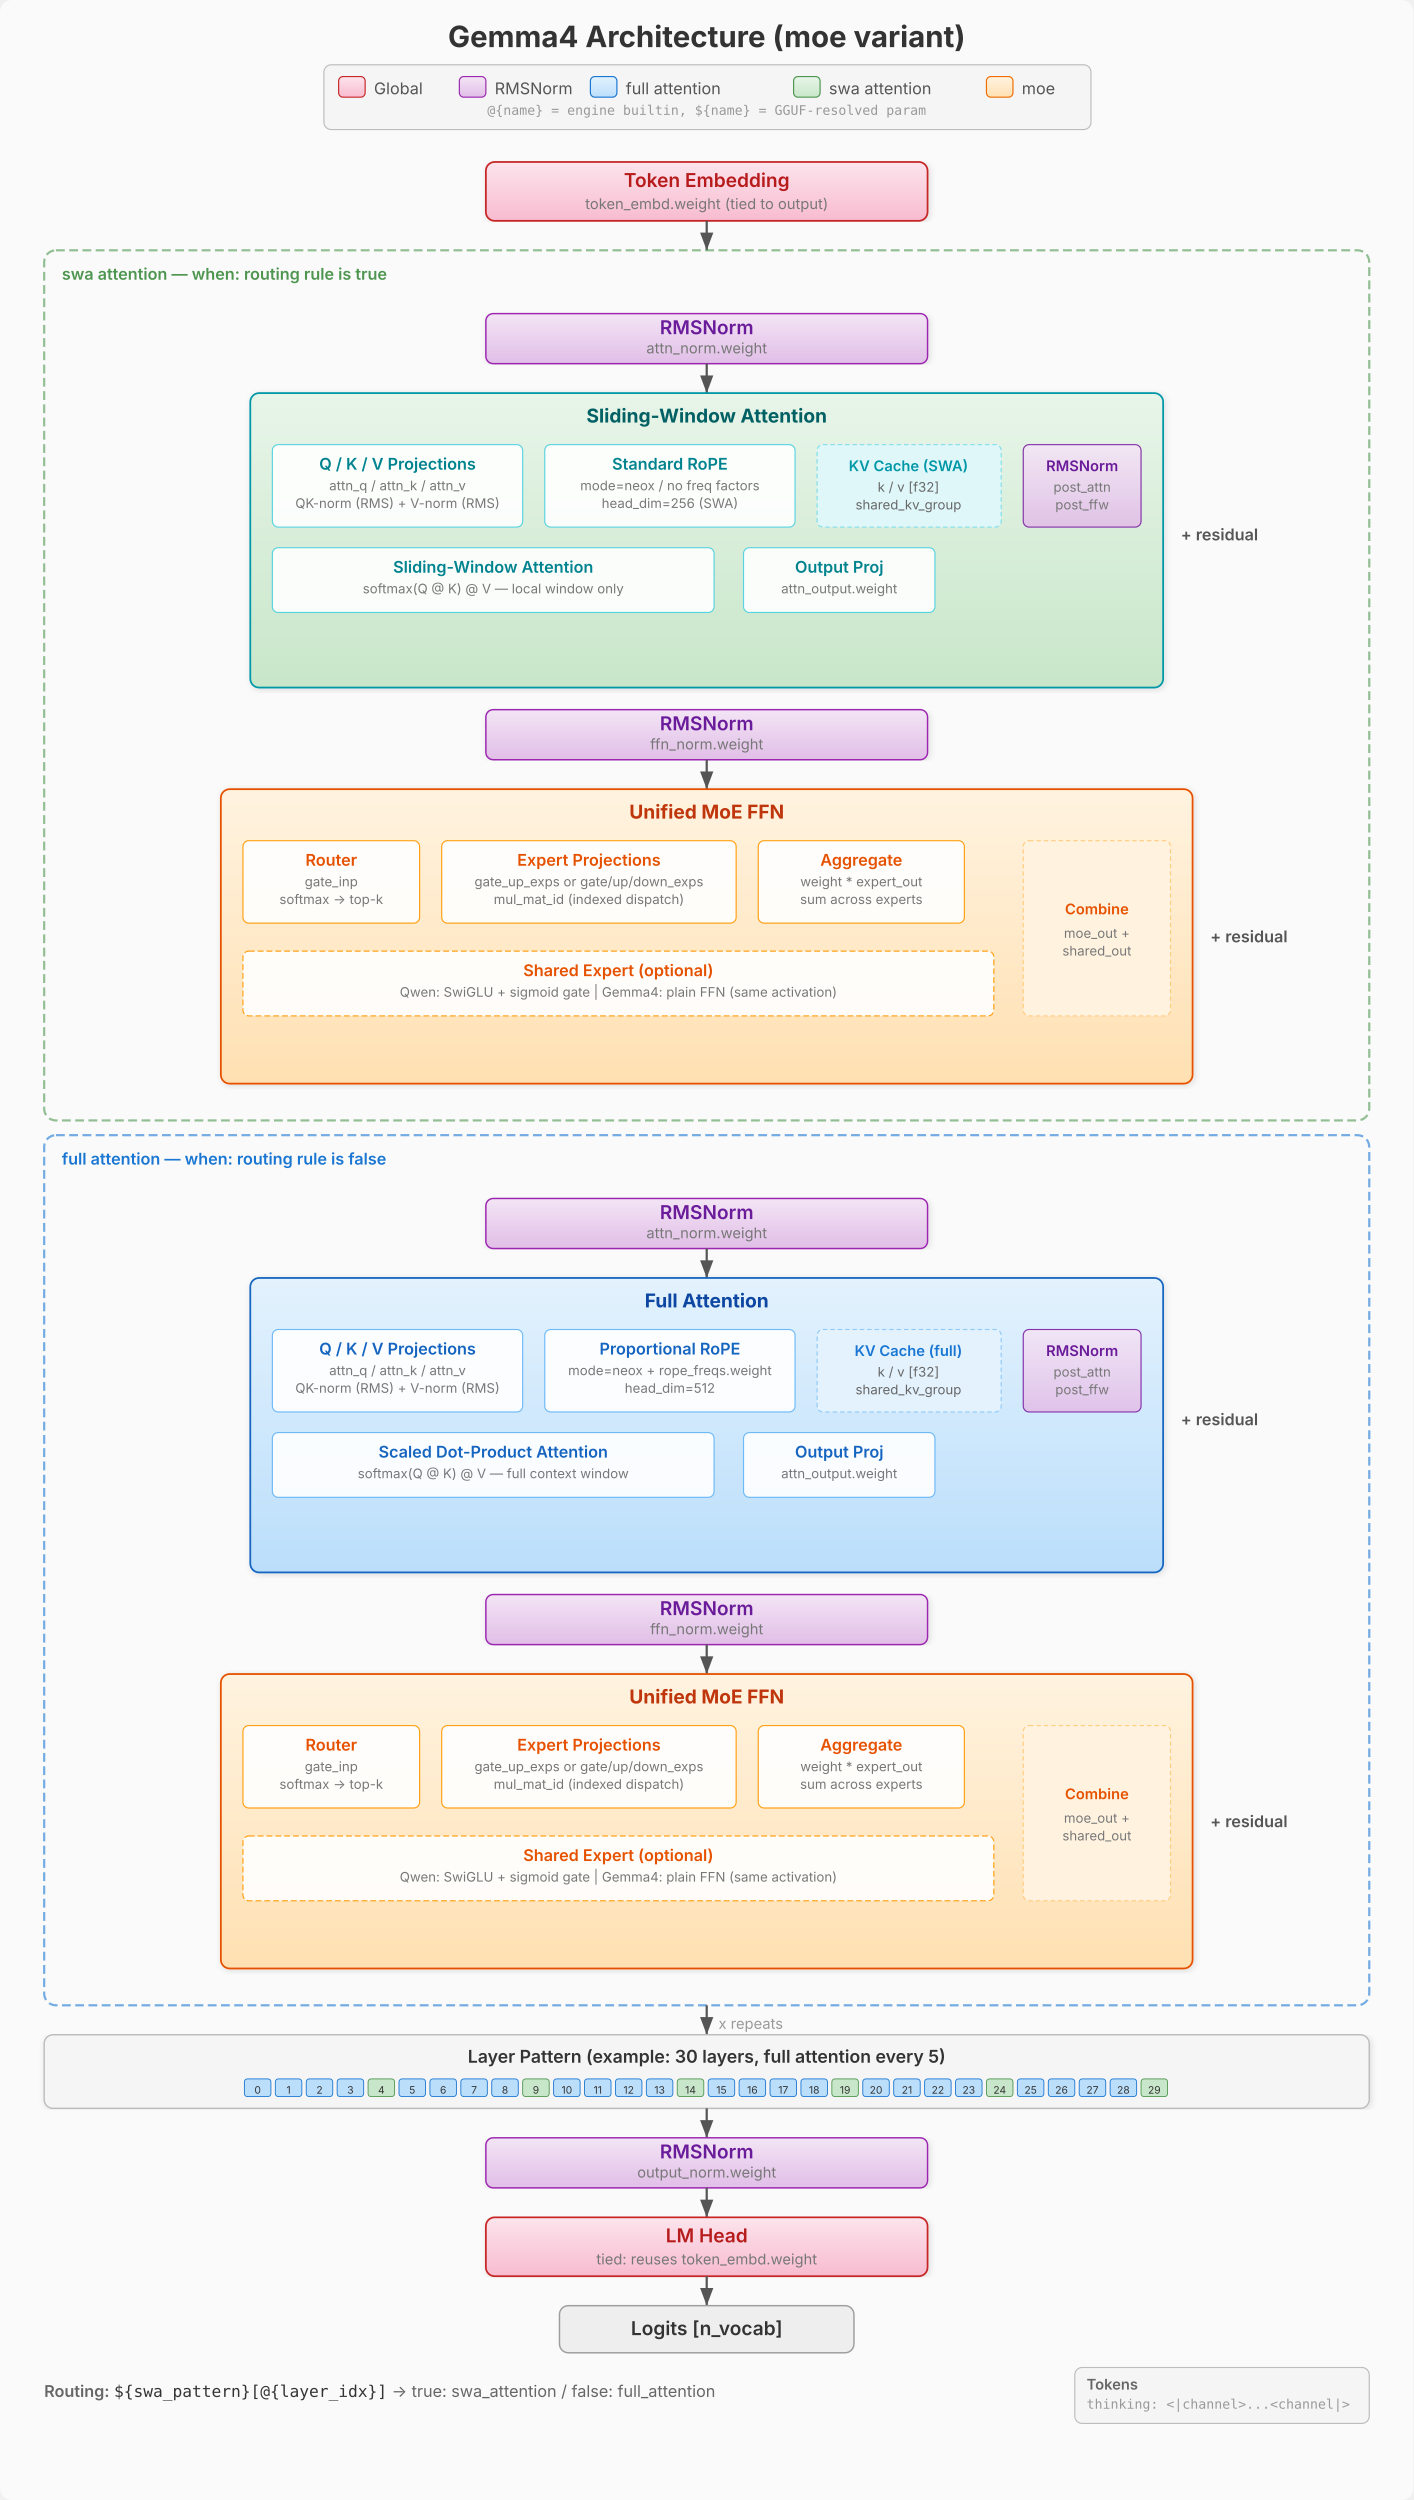
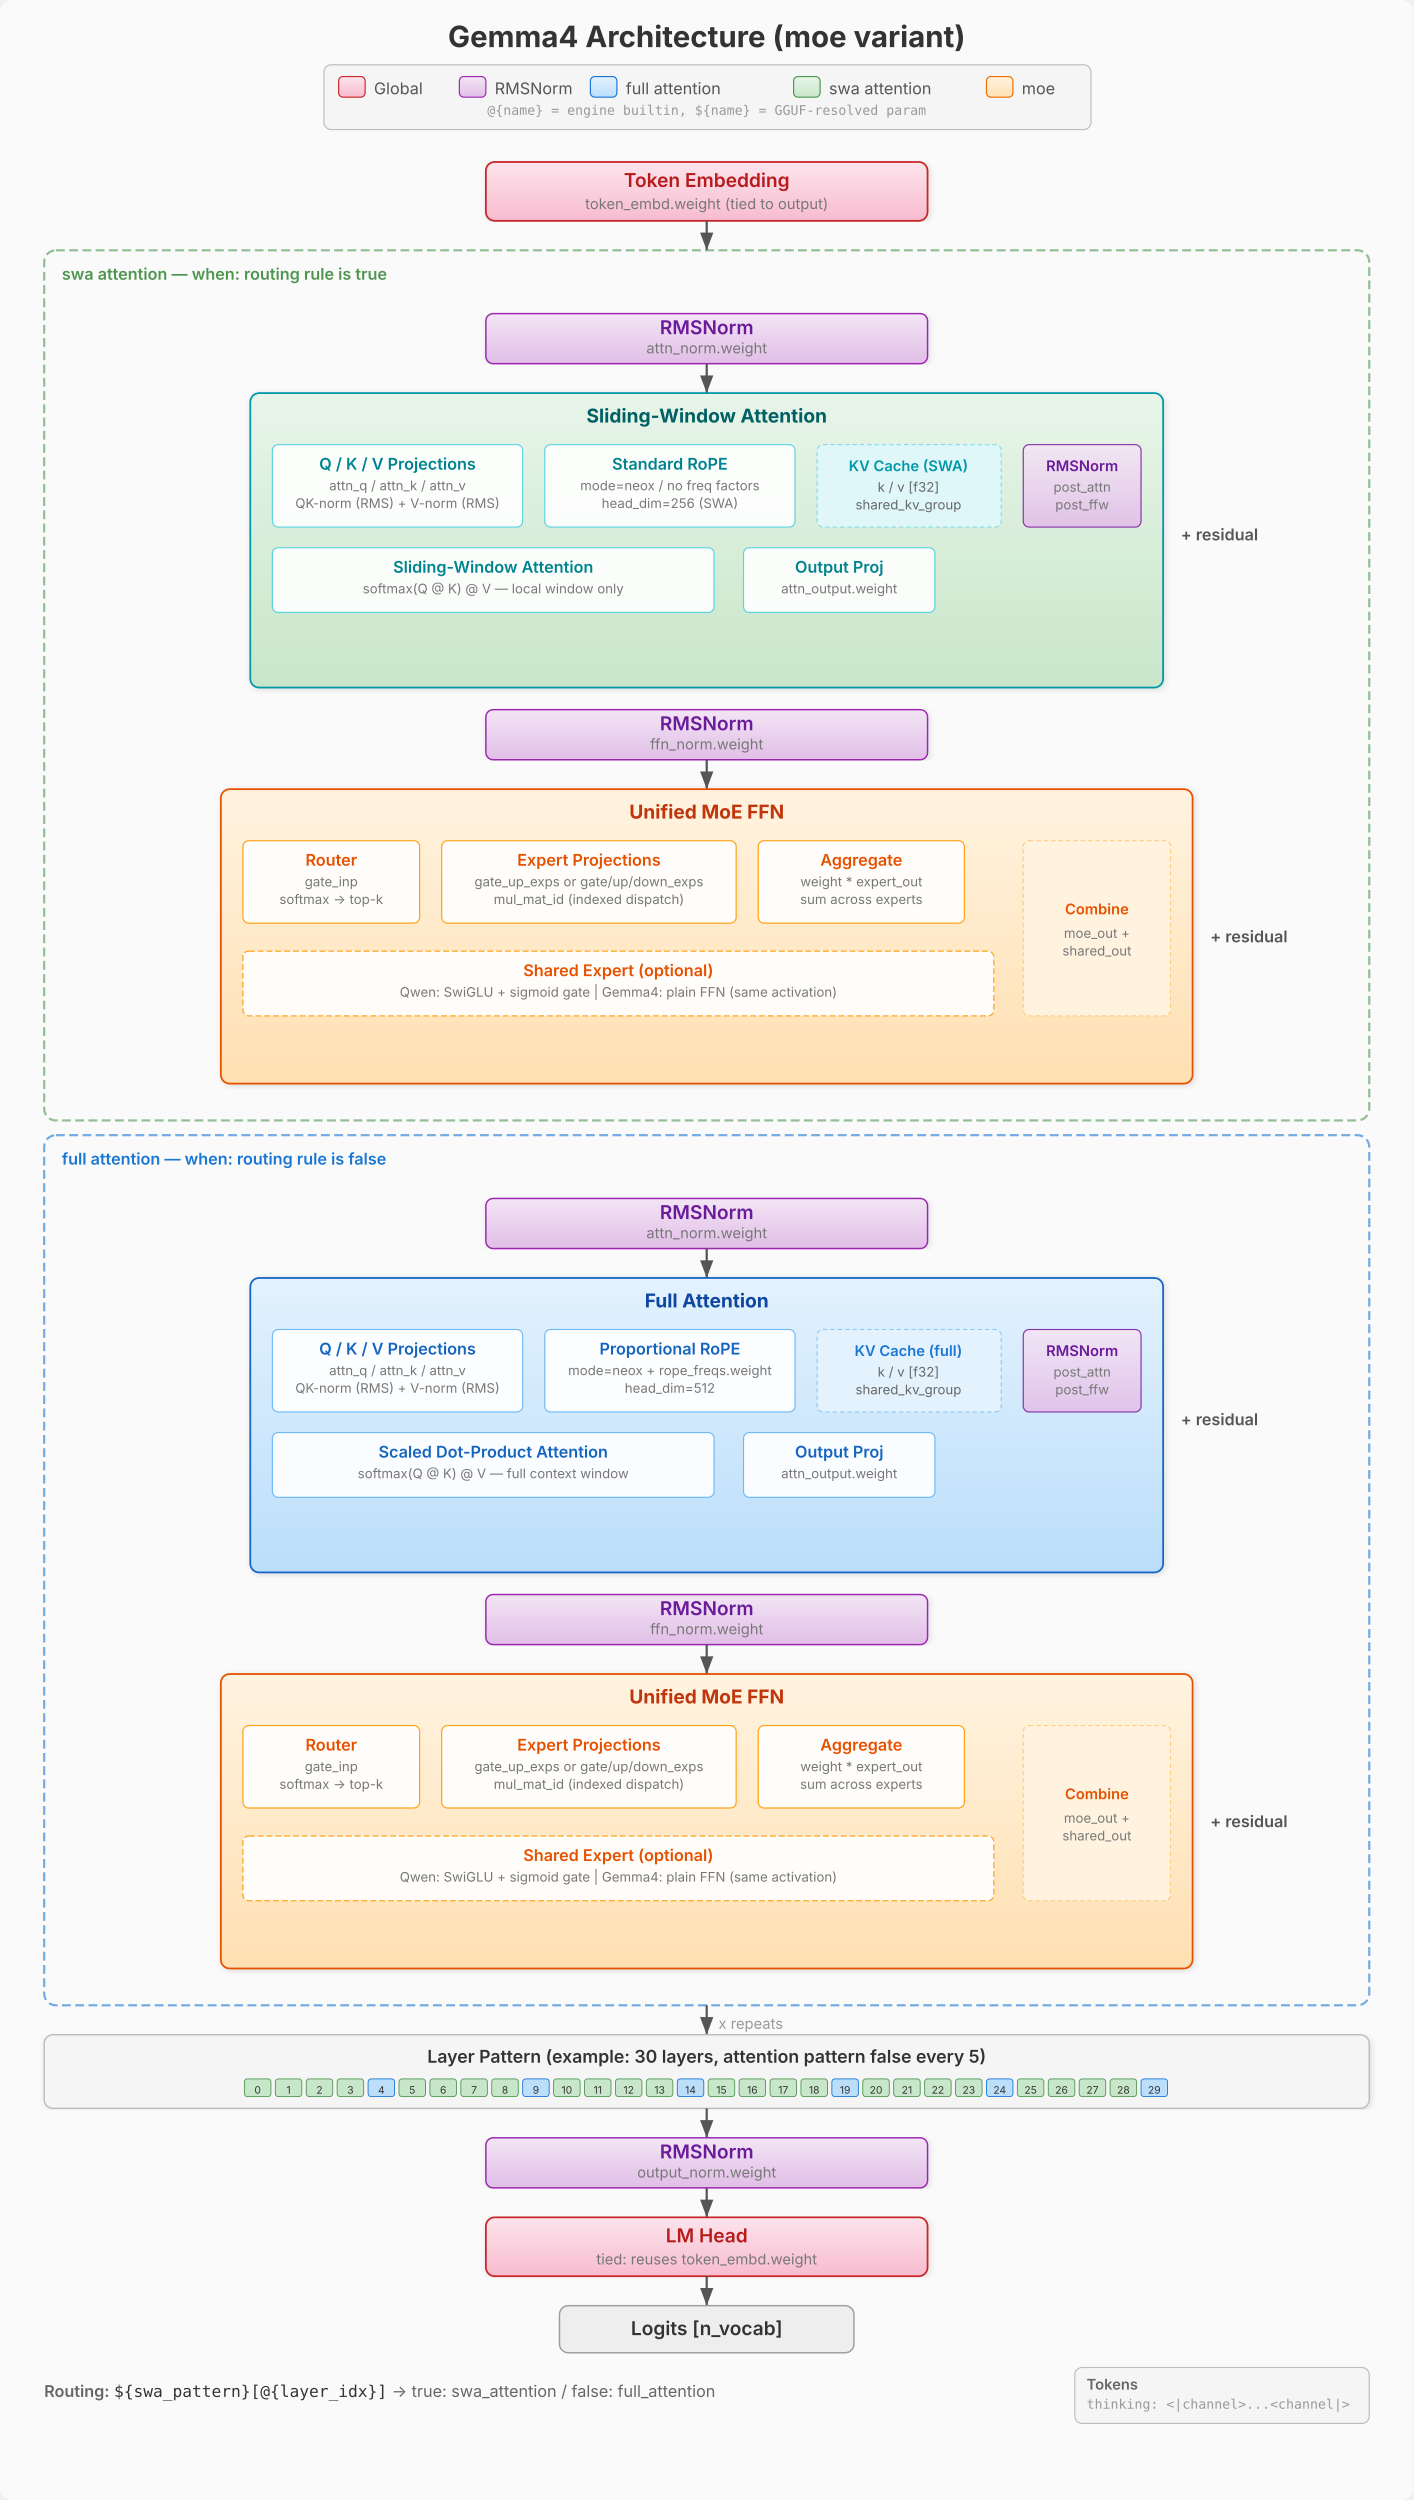
<svg xmlns="http://www.w3.org/2000/svg" viewBox="0 0 960 1698" font-family="system-ui, -apple-system, sans-serif" font-size="13">
  <defs>
    <marker id="arrow" markerWidth="8" markerHeight="6" refX="8" refY="3" orient="auto">
      <path d="M0,0 L8,3 L0,6" fill="#555555" />
    </marker>
    <linearGradient id="ssmGrad" x1="0" y1="0" x2="0" y2="1">
      <stop offset="0%" stop-color="#e8f5e9" />
      <stop offset="100%" stop-color="#c8e6c9" />
    </linearGradient>
    <linearGradient id="attnGrad" x1="0" y1="0" x2="0" y2="1">
      <stop offset="0%" stop-color="#e3f2fd" />
      <stop offset="100%" stop-color="#bbdefb" />
    </linearGradient>
    <linearGradient id="swaGrad" x1="0" y1="0" x2="0" y2="1">
      <stop offset="0%" stop-color="#e8f5e9" />
      <stop offset="100%" stop-color="#c8e6c9" />
    </linearGradient>
    <linearGradient id="ffnGrad" x1="0" y1="0" x2="0" y2="1">
      <stop offset="0%" stop-color="#fff3e0" />
      <stop offset="100%" stop-color="#ffe0b2" />
    </linearGradient>
    <linearGradient id="normGrad" x1="0" y1="0" x2="0" y2="1">
      <stop offset="0%" stop-color="#f3e5f5" />
      <stop offset="100%" stop-color="#e1bee7" />
    </linearGradient>
    <linearGradient id="globalGrad" x1="0" y1="0" x2="0" y2="1">
      <stop offset="0%" stop-color="#fce4ec" />
      <stop offset="100%" stop-color="#f8bbd0" />
    </linearGradient>
    <filter id="shadow" x="-2%" y="-2%" width="104%" height="104%">
      <feDropShadow dx="1" dy="1" stdDeviation="2" flood-opacity="0.12" />
    </filter>
    <g id="block_full_attention">
      <g>
        <rect width="620" height="200" rx="6" fill="url(#attnGrad)" stroke="#1565c0" stroke-width="1.2" filter="url(#shadow)" />
        <text x="310" y="20" text-anchor="middle" font-weight="700" font-size="13" fill="#0d47a1">Full Attention</text>
        <g transform="translate(15, 35)">
          <rect width="170" height="56" rx="4" fill="#fff" stroke="#64b5f6" stroke-width="0.8" opacity="0.9" />
          <text x="85" y="17" text-anchor="middle" font-size="11" font-weight="600" fill="#1565c0">Q / K / V Projections</text>
          <text x="85" y="31" text-anchor="middle" font-size="9" fill="#777">attn_q / attn_k / attn_v</text>
          <text x="85" y="43" text-anchor="middle" font-size="9" fill="#777">QK-norm (RMS) + V-norm (RMS)</text>
        </g>
        <g transform="translate(200, 35)">
          <rect width="170" height="56" rx="4" fill="#fff" stroke="#64b5f6" stroke-width="0.8" opacity="0.9" />
          <text x="85" y="17" text-anchor="middle" font-size="11" font-weight="600" fill="#1565c0">Proportional RoPE</text>
          <text x="85" y="31" text-anchor="middle" font-size="9" fill="#777">mode=neox + rope_freqs.weight</text>
          <text x="85" y="43" text-anchor="middle" font-size="9" fill="#777">head_dim=512</text>
        </g>
        <g transform="translate(15, 105)">
          <rect width="300" height="44" rx="4" fill="#fff" stroke="#64b5f6" stroke-width="0.8" opacity="0.9" />
          <text x="150" y="17" text-anchor="middle" font-size="11" font-weight="600" fill="#1565c0">Scaled Dot-Product Attention</text>
          <text x="150" y="31" text-anchor="middle" font-size="9" fill="#777">softmax(Q @ K) @ V — full context window</text>
        </g>
        <g transform="translate(335, 105)">
          <rect width="130" height="44" rx="4" fill="#fff" stroke="#64b5f6" stroke-width="0.8" opacity="0.9" />
          <text x="65" y="17" text-anchor="middle" font-size="11" font-weight="600" fill="#1565c0">Output Proj</text>
          <text x="65" y="31" text-anchor="middle" font-size="9" fill="#777">attn_output.weight</text>
        </g>
        <g transform="translate(385, 35)">
          <rect width="125" height="56" rx="4" fill="#e3f2fd" stroke="#90caf9" stroke-width="0.8" stroke-dasharray="3,2" />
          <text x="62" y="18" text-anchor="middle" font-size="10" font-weight="600" fill="#1976d2">KV Cache (full)</text>
          <text x="62" y="32" text-anchor="middle" font-size="9" fill="#666">k / v [f32]</text>
          <text x="62" y="44" text-anchor="middle" font-size="9" fill="#666">shared_kv_group</text>
        </g>
        <g transform="translate(525, 35)">
          <rect width="80" height="56" rx="4" fill="url(#normGrad)" stroke="#7b1fa2" stroke-width="0.8" opacity="0.9" />
          <text x="40" y="18" text-anchor="middle" font-size="10" font-weight="600" fill="#6a1b9a">RMSNorm</text>
          <text x="40" y="32" text-anchor="middle" font-size="9" fill="#777">post_attn</text>
          <text x="40" y="44" text-anchor="middle" font-size="9" fill="#777">post_ffw</text>
        </g>
      </g>
    </g>
    <g id="block_swa_attention">
      <g>
        <rect width="620" height="200" rx="6" fill="url(#swaGrad)" stroke="#0097A7" stroke-width="1.2" filter="url(#shadow)" />
        <text x="310" y="20" text-anchor="middle" font-weight="700" font-size="13" fill="#006064">Sliding-Window Attention</text>
        <g transform="translate(15, 35)">
          <rect width="170" height="56" rx="4" fill="#fff" stroke="#4dd0e1" stroke-width="0.8" opacity="0.9" />
          <text x="85" y="17" text-anchor="middle" font-size="11" font-weight="600" fill="#00838f">Q / K / V Projections</text>
          <text x="85" y="31" text-anchor="middle" font-size="9" fill="#777">attn_q / attn_k / attn_v</text>
          <text x="85" y="43" text-anchor="middle" font-size="9" fill="#777">QK-norm (RMS) + V-norm (RMS)</text>
        </g>
        <g transform="translate(200, 35)">
          <rect width="170" height="56" rx="4" fill="#fff" stroke="#4dd0e1" stroke-width="0.8" opacity="0.9" />
          <text x="85" y="17" text-anchor="middle" font-size="11" font-weight="600" fill="#00838f">Standard RoPE</text>
          <text x="85" y="31" text-anchor="middle" font-size="9" fill="#777">mode=neox / no freq factors</text>
          <text x="85" y="43" text-anchor="middle" font-size="9" fill="#777">head_dim=256 (SWA)</text>
        </g>
        <g transform="translate(15, 105)">
          <rect width="300" height="44" rx="4" fill="#fff" stroke="#4dd0e1" stroke-width="0.8" opacity="0.9" />
          <text x="150" y="17" text-anchor="middle" font-size="11" font-weight="600" fill="#00838f">Sliding-Window Attention</text>
          <text x="150" y="31" text-anchor="middle" font-size="9" fill="#777">softmax(Q @ K) @ V — local window only</text>
        </g>
        <g transform="translate(335, 105)">
          <rect width="130" height="44" rx="4" fill="#fff" stroke="#4dd0e1" stroke-width="0.8" opacity="0.9" />
          <text x="65" y="17" text-anchor="middle" font-size="11" font-weight="600" fill="#00838f">Output Proj</text>
          <text x="65" y="31" text-anchor="middle" font-size="9" fill="#777">attn_output.weight</text>
        </g>
        <g transform="translate(385, 35)">
          <rect width="125" height="56" rx="4" fill="#e0f7fa" stroke="#80deea" stroke-width="0.8" stroke-dasharray="3,2" />
          <text x="62" y="18" text-anchor="middle" font-size="10" font-weight="600" fill="#0097A7">KV Cache (SWA)</text>
          <text x="62" y="32" text-anchor="middle" font-size="9" fill="#666">k / v [f32]</text>
          <text x="62" y="44" text-anchor="middle" font-size="9" fill="#666">shared_kv_group</text>
        </g>
        <g transform="translate(525, 35)">
          <rect width="80" height="56" rx="4" fill="url(#normGrad)" stroke="#7b1fa2" stroke-width="0.8" opacity="0.9" />
          <text x="40" y="18" text-anchor="middle" font-size="10" font-weight="600" fill="#6a1b9a">RMSNorm</text>
          <text x="40" y="32" text-anchor="middle" font-size="9" fill="#777">post_attn</text>
          <text x="40" y="44" text-anchor="middle" font-size="9" fill="#777">post_ffw</text>
        </g>
      </g>
    </g>
    <g id="block_moe">
      <g>
        <rect width="660" height="200" rx="6" fill="url(#ffnGrad)" stroke="#e65100" stroke-width="1.2" filter="url(#shadow)" />
        <text x="330" y="20" text-anchor="middle" font-weight="700" font-size="13" fill="#bf360c">Unified MoE FFN</text>
        <g transform="translate(15, 35)">
          <rect width="120" height="56" rx="4" fill="#fff" stroke="#ff9800" stroke-width="0.8" opacity="0.9" />
          <text x="60" y="17" text-anchor="middle" font-size="11" font-weight="600" fill="#e65100">Router</text>
          <text x="60" y="31" text-anchor="middle" font-size="9" fill="#777">gate_inp</text>
          <text x="60" y="43" text-anchor="middle" font-size="9" fill="#777">softmax -&gt; top-k</text>
        </g>
        <g transform="translate(150, 35)">
          <rect width="200" height="56" rx="4" fill="#fff" stroke="#ff9800" stroke-width="0.8" opacity="0.9" />
          <text x="100" y="17" text-anchor="middle" font-size="11" font-weight="600" fill="#e65100">Expert Projections</text>
          <text x="100" y="31" text-anchor="middle" font-size="9" fill="#777">gate_up_exps or gate/up/down_exps</text>
          <text x="100" y="43" text-anchor="middle" font-size="9" fill="#777">mul_mat_id (indexed dispatch)</text>
        </g>
        <g transform="translate(365, 35)">
          <rect width="140" height="56" rx="4" fill="#fff" stroke="#ff9800" stroke-width="0.8" opacity="0.9" />
          <text x="70" y="17" text-anchor="middle" font-size="11" font-weight="600" fill="#e65100">Aggregate</text>
          <text x="70" y="31" text-anchor="middle" font-size="9" fill="#777">weight * expert_out</text>
          <text x="70" y="43" text-anchor="middle" font-size="9" fill="#777">sum across experts</text>
        </g>
        <g transform="translate(15, 110)">
          <rect width="510" height="44" rx="4" fill="#fff" stroke="#ff9800" stroke-width="0.8" opacity="0.9" stroke-dasharray="4,2" />
          <text x="255" y="17" text-anchor="middle" font-size="11" font-weight="600" fill="#e65100">Shared Expert (optional)</text>
          <text x="255" y="31" text-anchor="middle" font-size="9" fill="#777">Qwen: SwiGLU + sigmoid gate | Gemma4: plain FFN (same activation)</text>
        </g>
        <g transform="translate(545, 35)">
          <rect width="100" height="119" rx="4" fill="#fff3e0" stroke="#ffcc80" stroke-width="0.8" stroke-dasharray="3,2" />
          <text x="50" y="50" text-anchor="middle" font-size="10" font-weight="600" fill="#e65100">Combine</text>
          <text x="50" y="66" text-anchor="middle" font-size="9" fill="#777">moe_out +</text>
          <text x="50" y="78" text-anchor="middle" font-size="9" fill="#777">shared_out</text>
        </g>
      </g>
    </g>
  </defs>
  <rect width="960" height="1698" fill="#fafafa" rx="8" />
  <text x="480" y="32" text-anchor="middle" font-size="20" font-weight="bold" fill="#333333">Gemma4 Architecture (moe variant)</text>
  <rect x="220" y="44" width="521" height="44" rx="5" fill="#f5f5f5" stroke="#bdbdbd" stroke-width="0.8" />
  <g transform="translate(230, 52)">
    <rect x="0" width="18" height="14" rx="3" fill="url(#globalGrad)" stroke="#C62828" stroke-width="0.8" />
    <text x="24" y="12" font-size="11" fill="#555555">Global</text>
    <rect x="82" width="18" height="14" rx="3" fill="url(#normGrad)" stroke="#9C27B0" stroke-width="0.8" />
    <text x="106" y="12" font-size="11" fill="#555555">RMSNorm</text>
    <rect x="171" width="18" height="14" rx="3" fill="url(#attnGrad)" stroke="#1976D2" stroke-width="0.8" />
    <text x="195" y="12" font-size="11" fill="#555555">full attention</text>
    <rect x="309" width="18" height="14" rx="3" fill="url(#swaGrad)" stroke="#4E9650" stroke-width="0.8" />
    <text x="333" y="12" font-size="11" fill="#555555">swa attention</text>
    <rect x="440" width="18" height="14" rx="3" fill="url(#ffnGrad)" stroke="#EF6C00" stroke-width="0.8" />
    <text x="464" y="12" font-size="11" fill="#555555">moe</text>
  </g>
  <text x="480" y="78" text-anchor="middle" font-size="9" fill="#999999" font-family="monospace">@{name} = engine builtin, ${name} = GGUF-resolved param</text>
  <g transform="translate(330, 110)">
    <rect width="300" height="40" rx="6" fill="url(#globalGrad)" stroke="#C62828" stroke-width="1.2" filter="url(#shadow)" />
    <text x="150" y="17" text-anchor="middle" font-weight="600" fill="#b71c1c">Token Embedding</text>
    <text x="150" y="32" text-anchor="middle" font-size="10" fill="#777777">token_embd.weight (tied to output)</text>
  </g>
  <line x1="480" y1="150" x2="480" y2="170" stroke="#555555" stroke-width="1.5" marker-end="url(#arrow)" />
  <rect x="30" y="170" width="900" height="591" rx="8" fill="none" stroke="#4E9650" stroke-width="1.5" stroke-dasharray="6,3" opacity="0.6" />
  <text x="42" y="190" font-size="11" font-weight="600" fill="#4E9650">swa attention — when: routing rule is true</text>
  <g transform="translate(330, 213)">
    <rect width="300" height="34" rx="5" fill="url(#normGrad)" stroke="#9C27B0" stroke-width="1" filter="url(#shadow)" />
    <text x="150" y="14" text-anchor="middle" font-weight="600" fill="#6a1b9a">RMSNorm</text>
    <text x="150" y="27" text-anchor="middle" font-size="10" fill="#777777">attn_norm.weight</text>
  </g>
  <line x1="480" y1="247" x2="480" y2="267" stroke="#555555" stroke-width="1.5" marker-end="url(#arrow)" />
  <use href="#block_swa_attention" transform="translate(170, 267)" />
  <text x="802" y="367" font-size="11" fill="#555555" font-weight="600">+ residual</text>
  <g transform="translate(330, 482)">
    <rect width="300" height="34" rx="5" fill="url(#normGrad)" stroke="#9C27B0" stroke-width="1" filter="url(#shadow)" />
    <text x="150" y="14" text-anchor="middle" font-weight="600" fill="#6a1b9a">RMSNorm</text>
    <text x="150" y="27" text-anchor="middle" font-size="10" fill="#777777">ffn_norm.weight</text>
  </g>
  <line x1="480" y1="516" x2="480" y2="536" stroke="#555555" stroke-width="1.5" marker-end="url(#arrow)" />
  <use href="#block_moe" transform="translate(150, 536)" />
  <text x="822" y="640" font-size="11" fill="#555555" font-weight="600">+ residual</text>
  <rect x="30" y="771" width="900" height="591" rx="8" fill="none" stroke="#1976D2" stroke-width="1.5" stroke-dasharray="6,3" opacity="0.6" />
  <text x="42" y="791" font-size="11" font-weight="600" fill="#1976D2">full attention — when: routing rule is false</text>
  <g transform="translate(330, 814)">
    <rect width="300" height="34" rx="5" fill="url(#normGrad)" stroke="#9C27B0" stroke-width="1" filter="url(#shadow)" />
    <text x="150" y="14" text-anchor="middle" font-weight="600" fill="#6a1b9a">RMSNorm</text>
    <text x="150" y="27" text-anchor="middle" font-size="10" fill="#777777">attn_norm.weight</text>
  </g>
  <line x1="480" y1="848" x2="480" y2="868" stroke="#555555" stroke-width="1.5" marker-end="url(#arrow)" />
  <use href="#block_full_attention" transform="translate(170, 868)" />
  <text x="802" y="968" font-size="11" fill="#555555" font-weight="600">+ residual</text>
  <g transform="translate(330, 1083)">
    <rect width="300" height="34" rx="5" fill="url(#normGrad)" stroke="#9C27B0" stroke-width="1" filter="url(#shadow)" />
    <text x="150" y="14" text-anchor="middle" font-weight="600" fill="#6a1b9a">RMSNorm</text>
    <text x="150" y="27" text-anchor="middle" font-size="10" fill="#777777">ffn_norm.weight</text>
  </g>
  <line x1="480" y1="1117" x2="480" y2="1137" stroke="#555555" stroke-width="1.5" marker-end="url(#arrow)" />
  <use href="#block_moe" transform="translate(150, 1137)" />
  <text x="822" y="1241" font-size="11" fill="#555555" font-weight="600">+ residual</text>
  <line x1="480" y1="1362" x2="480" y2="1382" stroke="#555555" stroke-width="1.5" marker-end="url(#arrow)" />
  <text x="488" y="1378" font-size="10" fill="#999999">x repeats</text>
  <g transform="translate(30, 1382)">
    <rect width="900" height="50" rx="6" fill="#f5f5f5" stroke="#bdbdbd" stroke-width="1" filter="url(#shadow)" />
-     <text x="450" y="19" text-anchor="middle" font-size="12" font-weight="600" fill="#333333">Layer Pattern (example: 30 layers, full attention every 5)</text>
+     <text x="450" y="19" text-anchor="middle" font-size="12" font-weight="600" fill="#333333">Layer Pattern (example: 30 layers, attention pattern false every 5)</text>
    <g transform="translate(136, 30)">
-       <rect x="0" width="18" height="12" rx="2" fill="#bbdefb" stroke="#1976D2" stroke-width="0.6" />
+       <rect x="0" width="18" height="12" rx="2" fill="#c8e6c9" stroke="#4E9650" stroke-width="0.6" />
      <text x="9" y="10" text-anchor="middle" font-size="7" fill="#333333">0</text>
-       <rect x="21" width="18" height="12" rx="2" fill="#bbdefb" stroke="#1976D2" stroke-width="0.6" />
+       <rect x="21" width="18" height="12" rx="2" fill="#c8e6c9" stroke="#4E9650" stroke-width="0.6" />
      <text x="30" y="10" text-anchor="middle" font-size="7" fill="#333333">1</text>
-       <rect x="42" width="18" height="12" rx="2" fill="#bbdefb" stroke="#1976D2" stroke-width="0.6" />
+       <rect x="42" width="18" height="12" rx="2" fill="#c8e6c9" stroke="#4E9650" stroke-width="0.6" />
      <text x="51" y="10" text-anchor="middle" font-size="7" fill="#333333">2</text>
-       <rect x="63" width="18" height="12" rx="2" fill="#bbdefb" stroke="#1976D2" stroke-width="0.6" />
+       <rect x="63" width="18" height="12" rx="2" fill="#c8e6c9" stroke="#4E9650" stroke-width="0.6" />
      <text x="72" y="10" text-anchor="middle" font-size="7" fill="#333333">3</text>
-       <rect x="84" width="18" height="12" rx="2" fill="#c8e6c9" stroke="#4E9650" stroke-width="0.6" />
+       <rect x="84" width="18" height="12" rx="2" fill="#bbdefb" stroke="#1976D2" stroke-width="0.6" />
      <text x="93" y="10" text-anchor="middle" font-size="7" fill="#333333">4</text>
-       <rect x="105" width="18" height="12" rx="2" fill="#bbdefb" stroke="#1976D2" stroke-width="0.6" />
+       <rect x="105" width="18" height="12" rx="2" fill="#c8e6c9" stroke="#4E9650" stroke-width="0.6" />
      <text x="114" y="10" text-anchor="middle" font-size="7" fill="#333333">5</text>
-       <rect x="126" width="18" height="12" rx="2" fill="#bbdefb" stroke="#1976D2" stroke-width="0.6" />
+       <rect x="126" width="18" height="12" rx="2" fill="#c8e6c9" stroke="#4E9650" stroke-width="0.6" />
      <text x="135" y="10" text-anchor="middle" font-size="7" fill="#333333">6</text>
-       <rect x="147" width="18" height="12" rx="2" fill="#bbdefb" stroke="#1976D2" stroke-width="0.6" />
+       <rect x="147" width="18" height="12" rx="2" fill="#c8e6c9" stroke="#4E9650" stroke-width="0.6" />
      <text x="156" y="10" text-anchor="middle" font-size="7" fill="#333333">7</text>
-       <rect x="168" width="18" height="12" rx="2" fill="#bbdefb" stroke="#1976D2" stroke-width="0.6" />
+       <rect x="168" width="18" height="12" rx="2" fill="#c8e6c9" stroke="#4E9650" stroke-width="0.6" />
      <text x="177" y="10" text-anchor="middle" font-size="7" fill="#333333">8</text>
-       <rect x="189" width="18" height="12" rx="2" fill="#c8e6c9" stroke="#4E9650" stroke-width="0.6" />
+       <rect x="189" width="18" height="12" rx="2" fill="#bbdefb" stroke="#1976D2" stroke-width="0.6" />
      <text x="198" y="10" text-anchor="middle" font-size="7" fill="#333333">9</text>
-       <rect x="210" width="18" height="12" rx="2" fill="#bbdefb" stroke="#1976D2" stroke-width="0.6" />
+       <rect x="210" width="18" height="12" rx="2" fill="#c8e6c9" stroke="#4E9650" stroke-width="0.6" />
      <text x="219" y="10" text-anchor="middle" font-size="7" fill="#333333">10</text>
-       <rect x="231" width="18" height="12" rx="2" fill="#bbdefb" stroke="#1976D2" stroke-width="0.6" />
+       <rect x="231" width="18" height="12" rx="2" fill="#c8e6c9" stroke="#4E9650" stroke-width="0.6" />
      <text x="240" y="10" text-anchor="middle" font-size="7" fill="#333333">11</text>
-       <rect x="252" width="18" height="12" rx="2" fill="#bbdefb" stroke="#1976D2" stroke-width="0.6" />
+       <rect x="252" width="18" height="12" rx="2" fill="#c8e6c9" stroke="#4E9650" stroke-width="0.6" />
      <text x="261" y="10" text-anchor="middle" font-size="7" fill="#333333">12</text>
-       <rect x="273" width="18" height="12" rx="2" fill="#bbdefb" stroke="#1976D2" stroke-width="0.6" />
+       <rect x="273" width="18" height="12" rx="2" fill="#c8e6c9" stroke="#4E9650" stroke-width="0.6" />
      <text x="282" y="10" text-anchor="middle" font-size="7" fill="#333333">13</text>
-       <rect x="294" width="18" height="12" rx="2" fill="#c8e6c9" stroke="#4E9650" stroke-width="0.6" />
+       <rect x="294" width="18" height="12" rx="2" fill="#bbdefb" stroke="#1976D2" stroke-width="0.6" />
      <text x="303" y="10" text-anchor="middle" font-size="7" fill="#333333">14</text>
-       <rect x="315" width="18" height="12" rx="2" fill="#bbdefb" stroke="#1976D2" stroke-width="0.6" />
+       <rect x="315" width="18" height="12" rx="2" fill="#c8e6c9" stroke="#4E9650" stroke-width="0.6" />
      <text x="324" y="10" text-anchor="middle" font-size="7" fill="#333333">15</text>
-       <rect x="336" width="18" height="12" rx="2" fill="#bbdefb" stroke="#1976D2" stroke-width="0.6" />
+       <rect x="336" width="18" height="12" rx="2" fill="#c8e6c9" stroke="#4E9650" stroke-width="0.6" />
      <text x="345" y="10" text-anchor="middle" font-size="7" fill="#333333">16</text>
-       <rect x="357" width="18" height="12" rx="2" fill="#bbdefb" stroke="#1976D2" stroke-width="0.6" />
+       <rect x="357" width="18" height="12" rx="2" fill="#c8e6c9" stroke="#4E9650" stroke-width="0.6" />
      <text x="366" y="10" text-anchor="middle" font-size="7" fill="#333333">17</text>
-       <rect x="378" width="18" height="12" rx="2" fill="#bbdefb" stroke="#1976D2" stroke-width="0.6" />
+       <rect x="378" width="18" height="12" rx="2" fill="#c8e6c9" stroke="#4E9650" stroke-width="0.6" />
      <text x="387" y="10" text-anchor="middle" font-size="7" fill="#333333">18</text>
-       <rect x="399" width="18" height="12" rx="2" fill="#c8e6c9" stroke="#4E9650" stroke-width="0.6" />
+       <rect x="399" width="18" height="12" rx="2" fill="#bbdefb" stroke="#1976D2" stroke-width="0.6" />
      <text x="408" y="10" text-anchor="middle" font-size="7" fill="#333333">19</text>
-       <rect x="420" width="18" height="12" rx="2" fill="#bbdefb" stroke="#1976D2" stroke-width="0.6" />
+       <rect x="420" width="18" height="12" rx="2" fill="#c8e6c9" stroke="#4E9650" stroke-width="0.6" />
      <text x="429" y="10" text-anchor="middle" font-size="7" fill="#333333">20</text>
-       <rect x="441" width="18" height="12" rx="2" fill="#bbdefb" stroke="#1976D2" stroke-width="0.6" />
+       <rect x="441" width="18" height="12" rx="2" fill="#c8e6c9" stroke="#4E9650" stroke-width="0.6" />
      <text x="450" y="10" text-anchor="middle" font-size="7" fill="#333333">21</text>
-       <rect x="462" width="18" height="12" rx="2" fill="#bbdefb" stroke="#1976D2" stroke-width="0.6" />
+       <rect x="462" width="18" height="12" rx="2" fill="#c8e6c9" stroke="#4E9650" stroke-width="0.6" />
      <text x="471" y="10" text-anchor="middle" font-size="7" fill="#333333">22</text>
-       <rect x="483" width="18" height="12" rx="2" fill="#bbdefb" stroke="#1976D2" stroke-width="0.6" />
+       <rect x="483" width="18" height="12" rx="2" fill="#c8e6c9" stroke="#4E9650" stroke-width="0.6" />
      <text x="492" y="10" text-anchor="middle" font-size="7" fill="#333333">23</text>
-       <rect x="504" width="18" height="12" rx="2" fill="#c8e6c9" stroke="#4E9650" stroke-width="0.6" />
+       <rect x="504" width="18" height="12" rx="2" fill="#bbdefb" stroke="#1976D2" stroke-width="0.6" />
      <text x="513" y="10" text-anchor="middle" font-size="7" fill="#333333">24</text>
-       <rect x="525" width="18" height="12" rx="2" fill="#bbdefb" stroke="#1976D2" stroke-width="0.6" />
+       <rect x="525" width="18" height="12" rx="2" fill="#c8e6c9" stroke="#4E9650" stroke-width="0.6" />
      <text x="534" y="10" text-anchor="middle" font-size="7" fill="#333333">25</text>
-       <rect x="546" width="18" height="12" rx="2" fill="#bbdefb" stroke="#1976D2" stroke-width="0.6" />
+       <rect x="546" width="18" height="12" rx="2" fill="#c8e6c9" stroke="#4E9650" stroke-width="0.6" />
      <text x="555" y="10" text-anchor="middle" font-size="7" fill="#333333">26</text>
-       <rect x="567" width="18" height="12" rx="2" fill="#bbdefb" stroke="#1976D2" stroke-width="0.6" />
+       <rect x="567" width="18" height="12" rx="2" fill="#c8e6c9" stroke="#4E9650" stroke-width="0.6" />
      <text x="576" y="10" text-anchor="middle" font-size="7" fill="#333333">27</text>
-       <rect x="588" width="18" height="12" rx="2" fill="#bbdefb" stroke="#1976D2" stroke-width="0.6" />
+       <rect x="588" width="18" height="12" rx="2" fill="#c8e6c9" stroke="#4E9650" stroke-width="0.6" />
      <text x="597" y="10" text-anchor="middle" font-size="7" fill="#333333">28</text>
-       <rect x="609" width="18" height="12" rx="2" fill="#c8e6c9" stroke="#4E9650" stroke-width="0.6" />
+       <rect x="609" width="18" height="12" rx="2" fill="#bbdefb" stroke="#1976D2" stroke-width="0.6" />
      <text x="618" y="10" text-anchor="middle" font-size="7" fill="#333333">29</text>
    </g>
  </g>
  <line x1="480" y1="1432" x2="480" y2="1452" stroke="#555555" stroke-width="1.5" marker-end="url(#arrow)" />
  <g transform="translate(330, 1452)">
    <rect width="300" height="34" rx="5" fill="url(#normGrad)" stroke="#9C27B0" stroke-width="1" filter="url(#shadow)" />
    <text x="150" y="14" text-anchor="middle" font-weight="600" fill="#6a1b9a">RMSNorm</text>
    <text x="150" y="27" text-anchor="middle" font-size="10" fill="#777777">output_norm.weight</text>
  </g>
  <line x1="480" y1="1486" x2="480" y2="1506" stroke="#555555" stroke-width="1.5" marker-end="url(#arrow)" />
  <g transform="translate(330, 1506)">
    <rect width="300" height="40" rx="6" fill="url(#globalGrad)" stroke="#C62828" stroke-width="1.2" filter="url(#shadow)" />
    <text x="150" y="17" text-anchor="middle" font-weight="600" fill="#b71c1c">LM Head</text>
    <text x="150" y="32" text-anchor="middle" font-size="10" fill="#777777">tied: reuses token_embd.weight</text>
  </g>
  <line x1="480" y1="1546" x2="480" y2="1566" stroke="#555555" stroke-width="1.5" marker-end="url(#arrow)" />
  <g transform="translate(380, 1566)">
    <rect width="200" height="32" rx="6" fill="#eeeeee" stroke="#9e9e9e" stroke-width="1" />
    <text x="100" y="20" text-anchor="middle" font-weight="600" fill="#333333">Logits [n_vocab]</text>
  </g>
  <text x="30" y="1628" font-size="11" fill="#666666">
    <tspan font-weight="600">Routing:</tspan>
    <tspan font-family="monospace" fill="#333333">${swa_pattern}[@{layer_idx}]</tspan> -&gt; true: swa_attention / false: full_attention</text>
  <rect x="730" y="1608" width="200" height="38" rx="5" fill="#f5f5f5" stroke="#bdbdbd" stroke-width="0.8" />
  <text x="738" y="1623" font-size="10" font-weight="600" fill="#666666">Tokens</text>
  <text x="738" y="1636" font-size="9" fill="#999999" font-family="monospace">thinking: &lt;|channel&gt;...&lt;channel|&gt;</text>
</svg>
